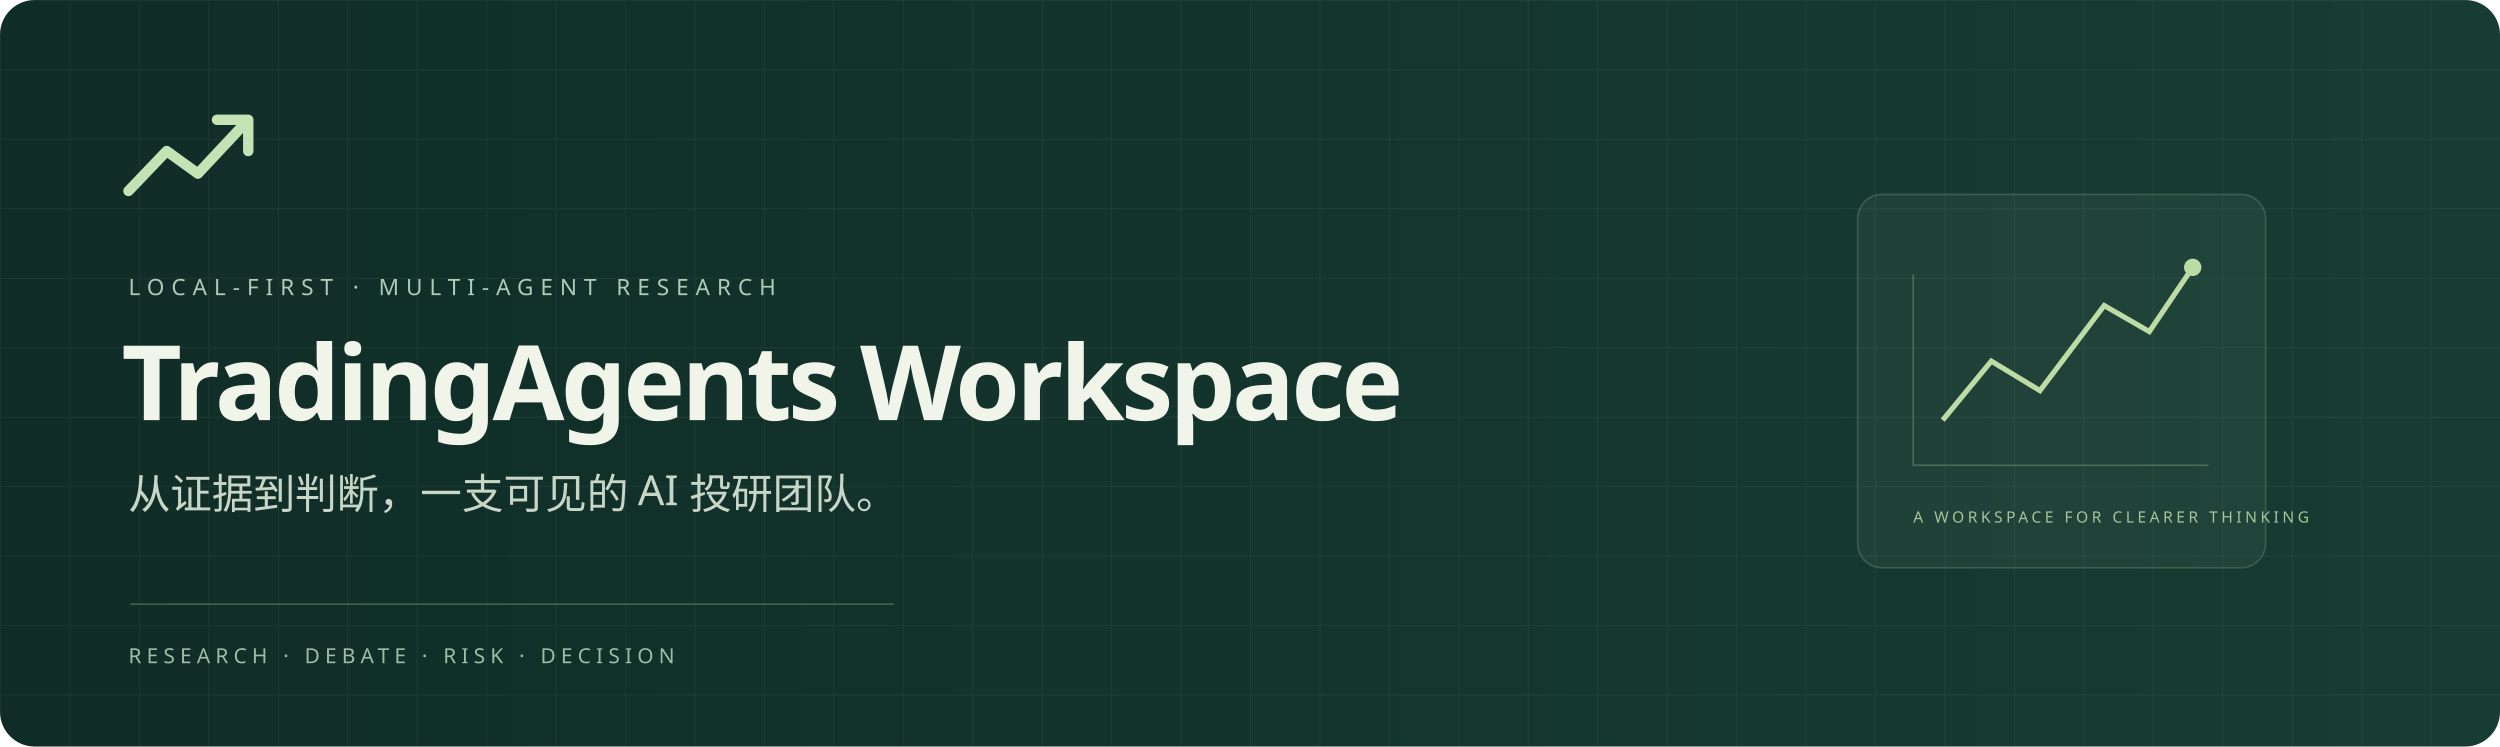
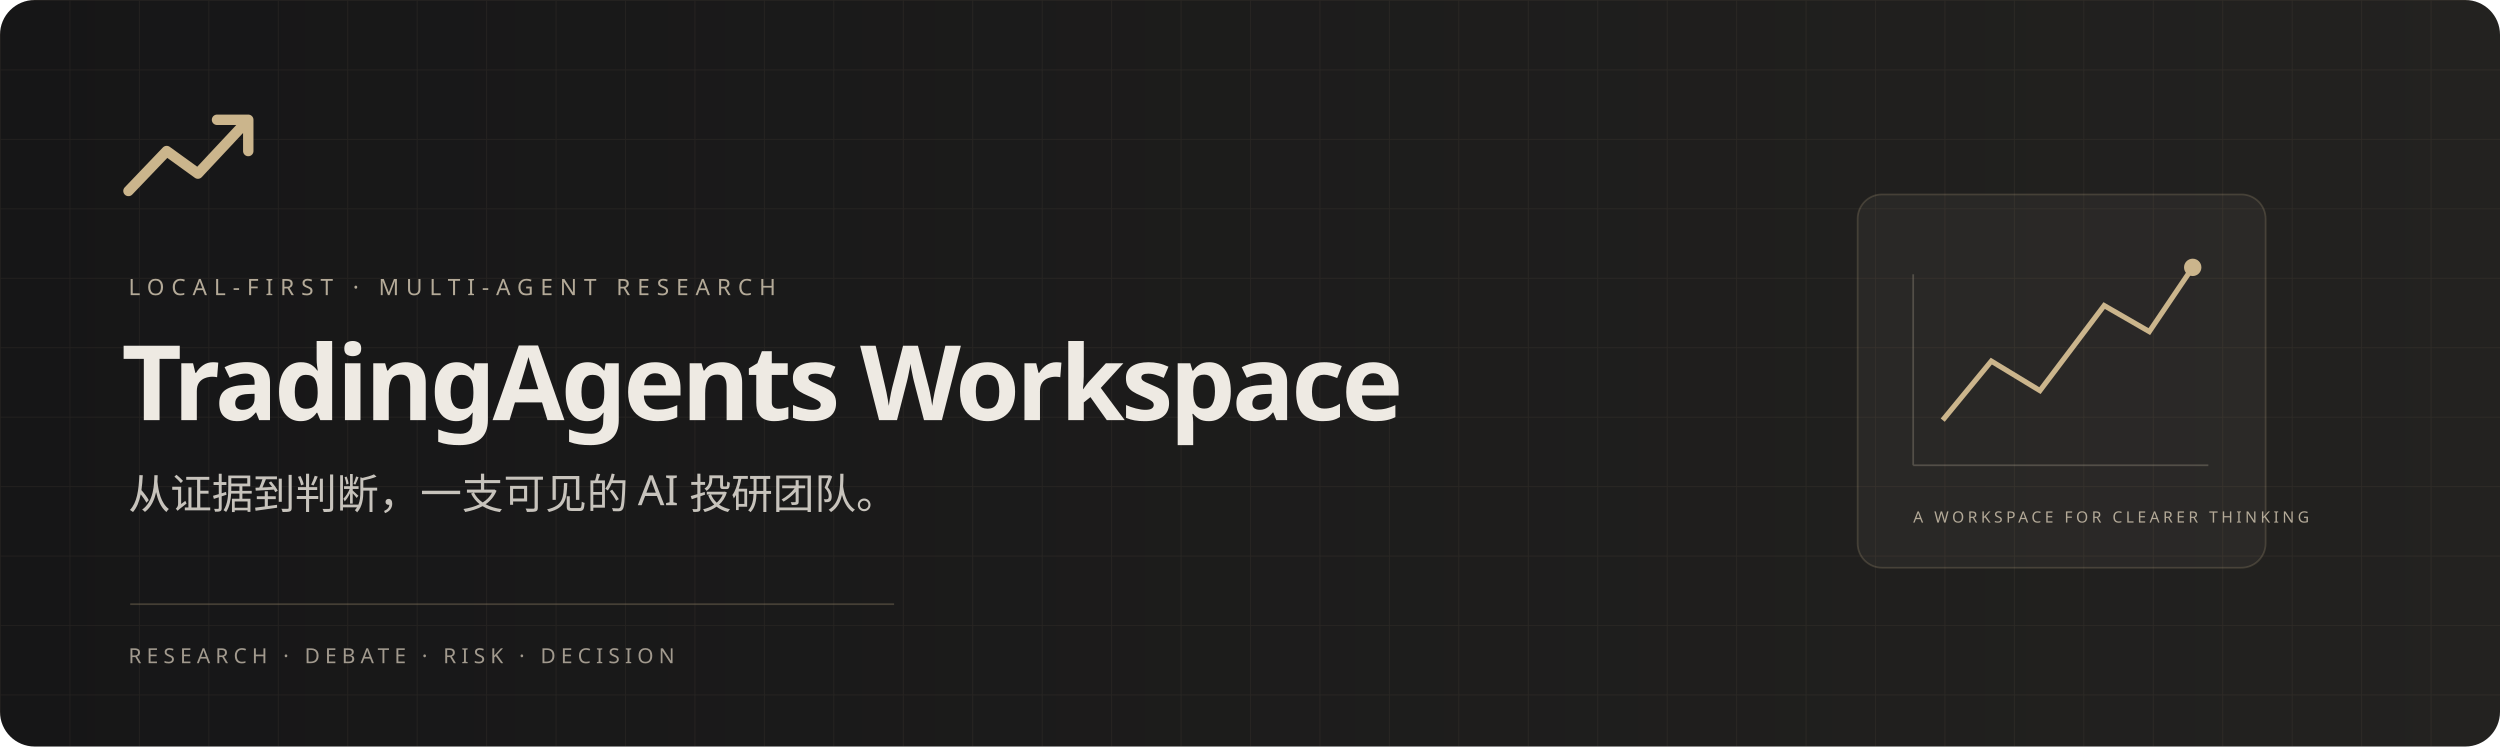
<svg xmlns="http://www.w3.org/2000/svg" width="1440" height="430" viewBox="0 0 1440 430">
  <defs>
    <linearGradient id="a">
-       <stop stop-color="#102c27" />
-       <stop offset="1" stop-color="#173d33" />
+       <stop stop-color="#161617" />
+       <stop offset="1" stop-color="#232220" />
    </linearGradient>
    <pattern id="b" width="40" height="40" patternUnits="userSpaceOnUse">
-       <path d="M40 0H0v40" fill="none" stroke="#b9d7bd" stroke-opacity=".07" />
+       <path d="M40 0H0v40" fill="none" stroke="#cbb58c" stroke-opacity=".07" />
    </pattern>
  </defs>
  <rect width="1440" height="430" rx="20" fill="url(#a)" />
  <rect width="1440" height="430" rx="20" fill="url(#b)" />
-   <path d="m74 110 22-23 18 13 29-31m-18 0h18v18" stroke="#c4e3b5" stroke-width="6" fill="none" stroke-linecap="round" stroke-linejoin="round" />
-   <text x="74" y="170" fill="#b1c9b7" font-family="system-ui,sans-serif" font-size="13" letter-spacing="4">LOCAL-FIRST · MULTI-AGENT RESEARCH</text>
-   <text x="70" y="242" fill="#f1f4e9" font-family="system-ui,sans-serif" font-size="60" font-weight="600" letter-spacing="-2">TradingAgents Workspace</text>
-   <text x="74" y="293" fill="#c7d6c6" font-family="system-ui,sans-serif" font-size="24">从证据到判断，一支可见的 AI 投研团队。</text>
-   <path d="M75 348h440" stroke="#729b78" stroke-opacity=".45" />
-   <text x="74" y="382" fill="#9fbda6" font-family="system-ui,sans-serif" font-size="12" letter-spacing="3">RESEARCH · DEBATE · RISK · DECISION</text>
+   <path d="m74 110 22-23 18 13 29-31m-18 0h18v18" stroke="#cbb58c" stroke-width="6" fill="none" stroke-linecap="round" stroke-linejoin="round" />
+   <text x="74" y="170" fill="#b4aa98" font-family="system-ui,sans-serif" font-size="13" letter-spacing="4">LOCAL-FIRST · MULTI-AGENT RESEARCH</text>
+   <text x="70" y="242" fill="#eeeae3" font-family="system-ui,sans-serif" font-size="60" font-weight="600" letter-spacing="-2">TradingAgents Workspace</text>
+   <text x="74" y="293" fill="#c7c3bc" font-family="system-ui,sans-serif" font-size="24">从证据到判断，一支可见的 AI 投研团队。</text>
+   <path d="M75 348h440" stroke="#7d705a" stroke-opacity=".45" />
+   <text x="74" y="382" fill="#a29a8e" font-family="system-ui,sans-serif" font-size="12" letter-spacing="3">RESEARCH · DEBATE · RISK · DECISION</text>
  <g transform="translate(1070 112)">
-     <rect x="0" y="0" width="235" height="215" rx="14" fill="#e6edd9" fill-opacity=".05" stroke="#b7d3aa" stroke-opacity=".2" />
-     <path d="M32 156h170M32 46v110" fill="none" stroke="#aac79a" stroke-opacity=".3" />
-     <path d="m49 130 28-34 28 17 37-49 26 15 25-37" fill="none" stroke="#bddba5" stroke-width="3" />
-     <circle cx="193" cy="42" r="5" fill="#bddba5" />
-     <text x="32" y="189" fill="#a9c39b" font-family="system-ui,sans-serif" font-size="9" letter-spacing="2">A WORKSPACE FOR CLEARER THINKING</text>
+     <rect x="0" y="0" width="235" height="215" rx="14" fill="#e3d7bf" fill-opacity=".05" stroke="#cbb58c" stroke-opacity=".2" />
+     <path d="M32 156h170M32 46v110" fill="none" stroke="#b4aa98" stroke-opacity=".3" />
+     <path d="m49 130 28-34 28 17 37-49 26 15 25-37" fill="none" stroke="#cbb58c" stroke-width="3" />
+     <circle cx="193" cy="42" r="5" fill="#cbb58c" />
+     <text x="32" y="189" fill="#b4aa98" font-family="system-ui,sans-serif" font-size="9" letter-spacing="2">A WORKSPACE FOR CLEARER THINKING</text>
  </g>
</svg>
